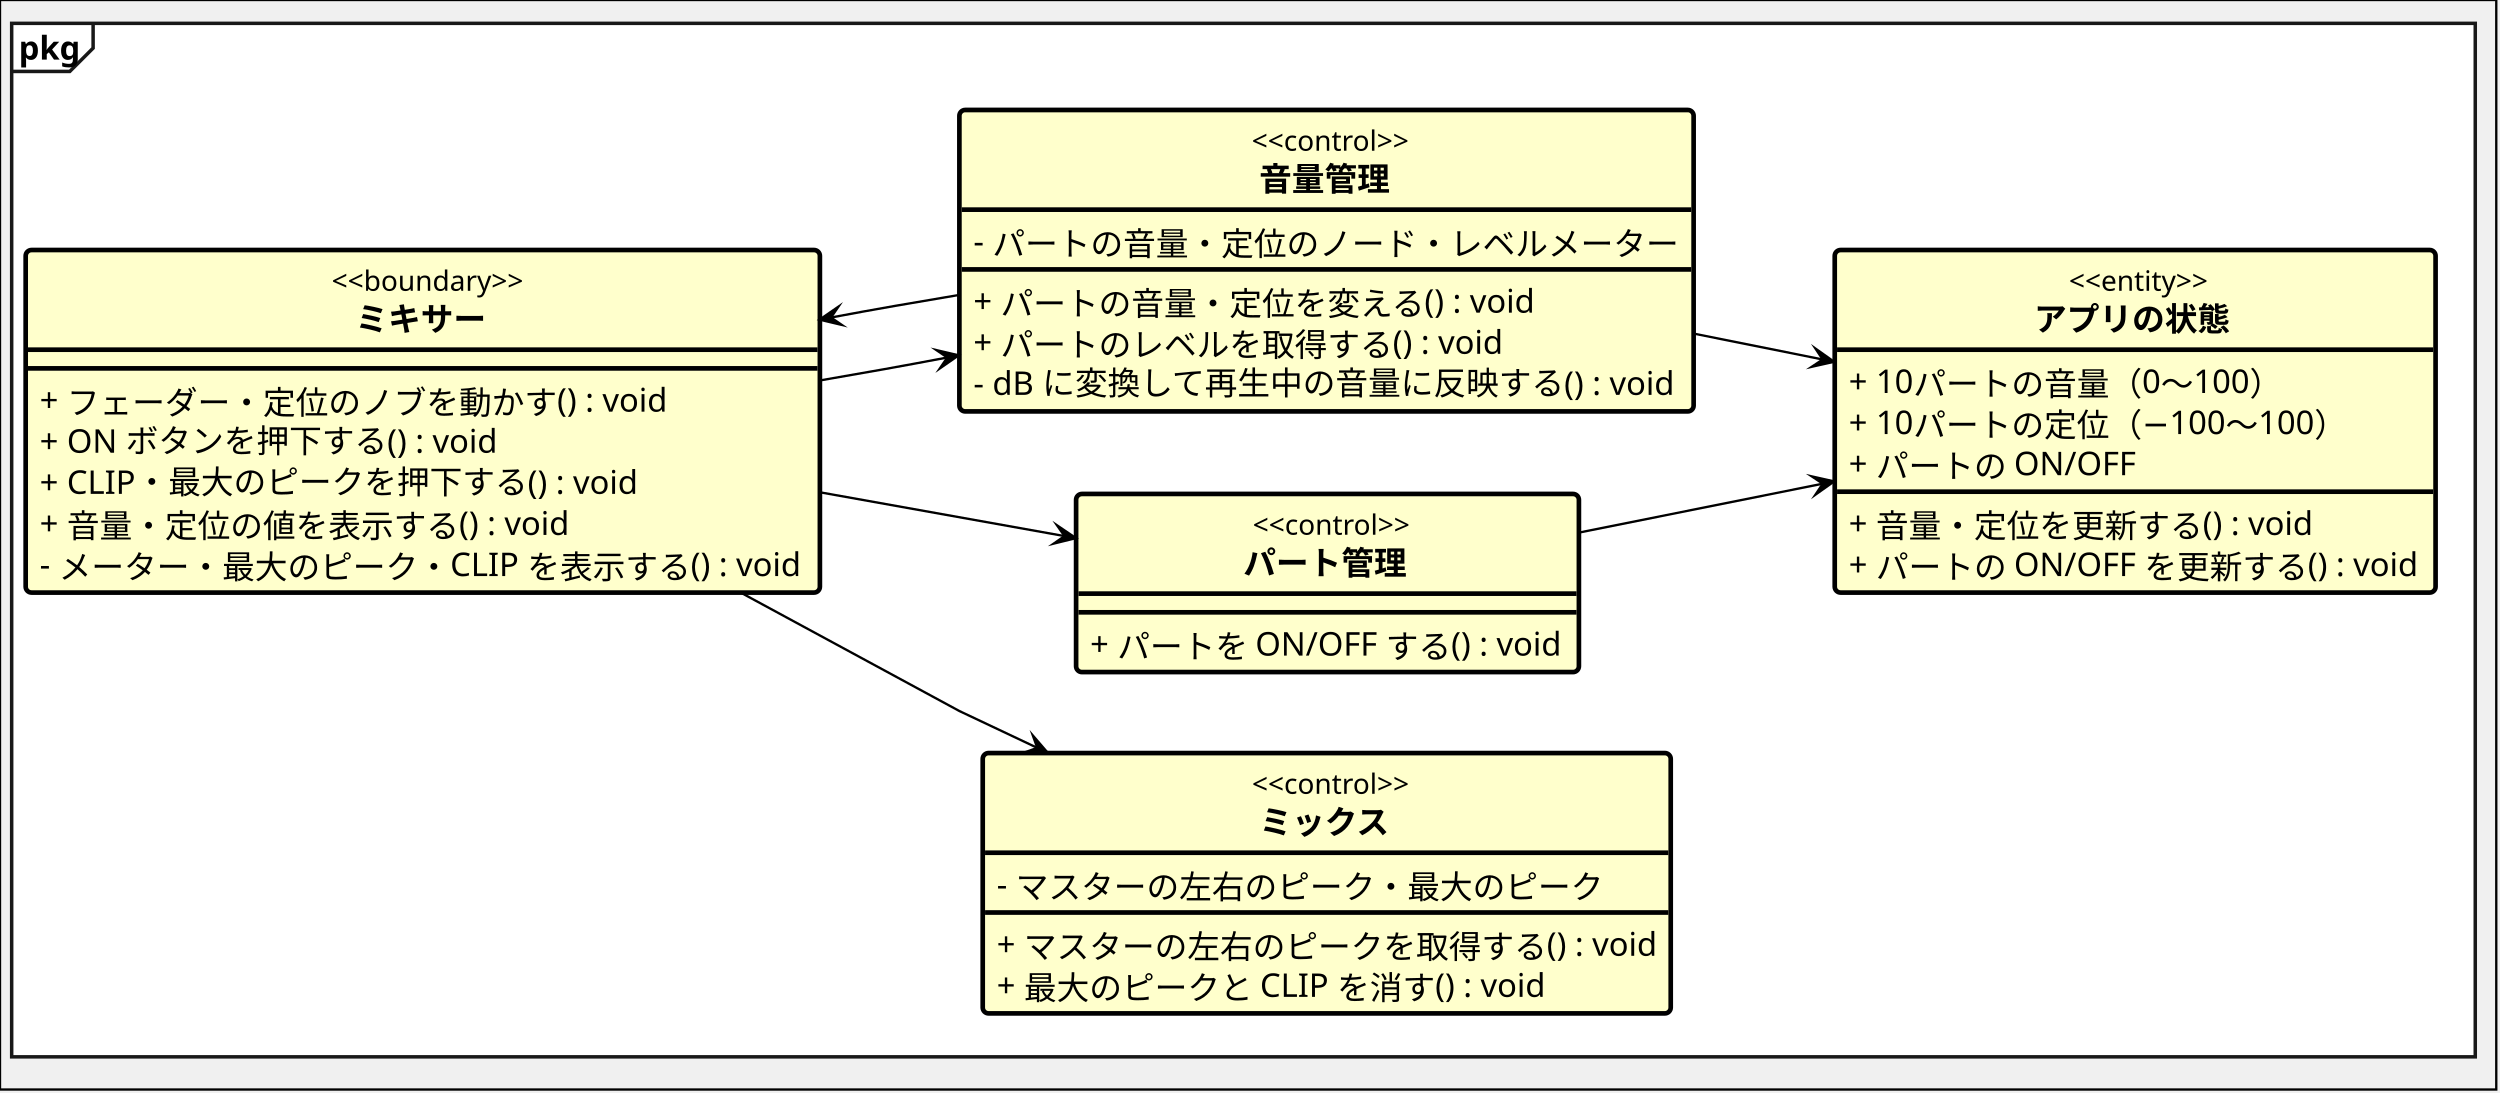
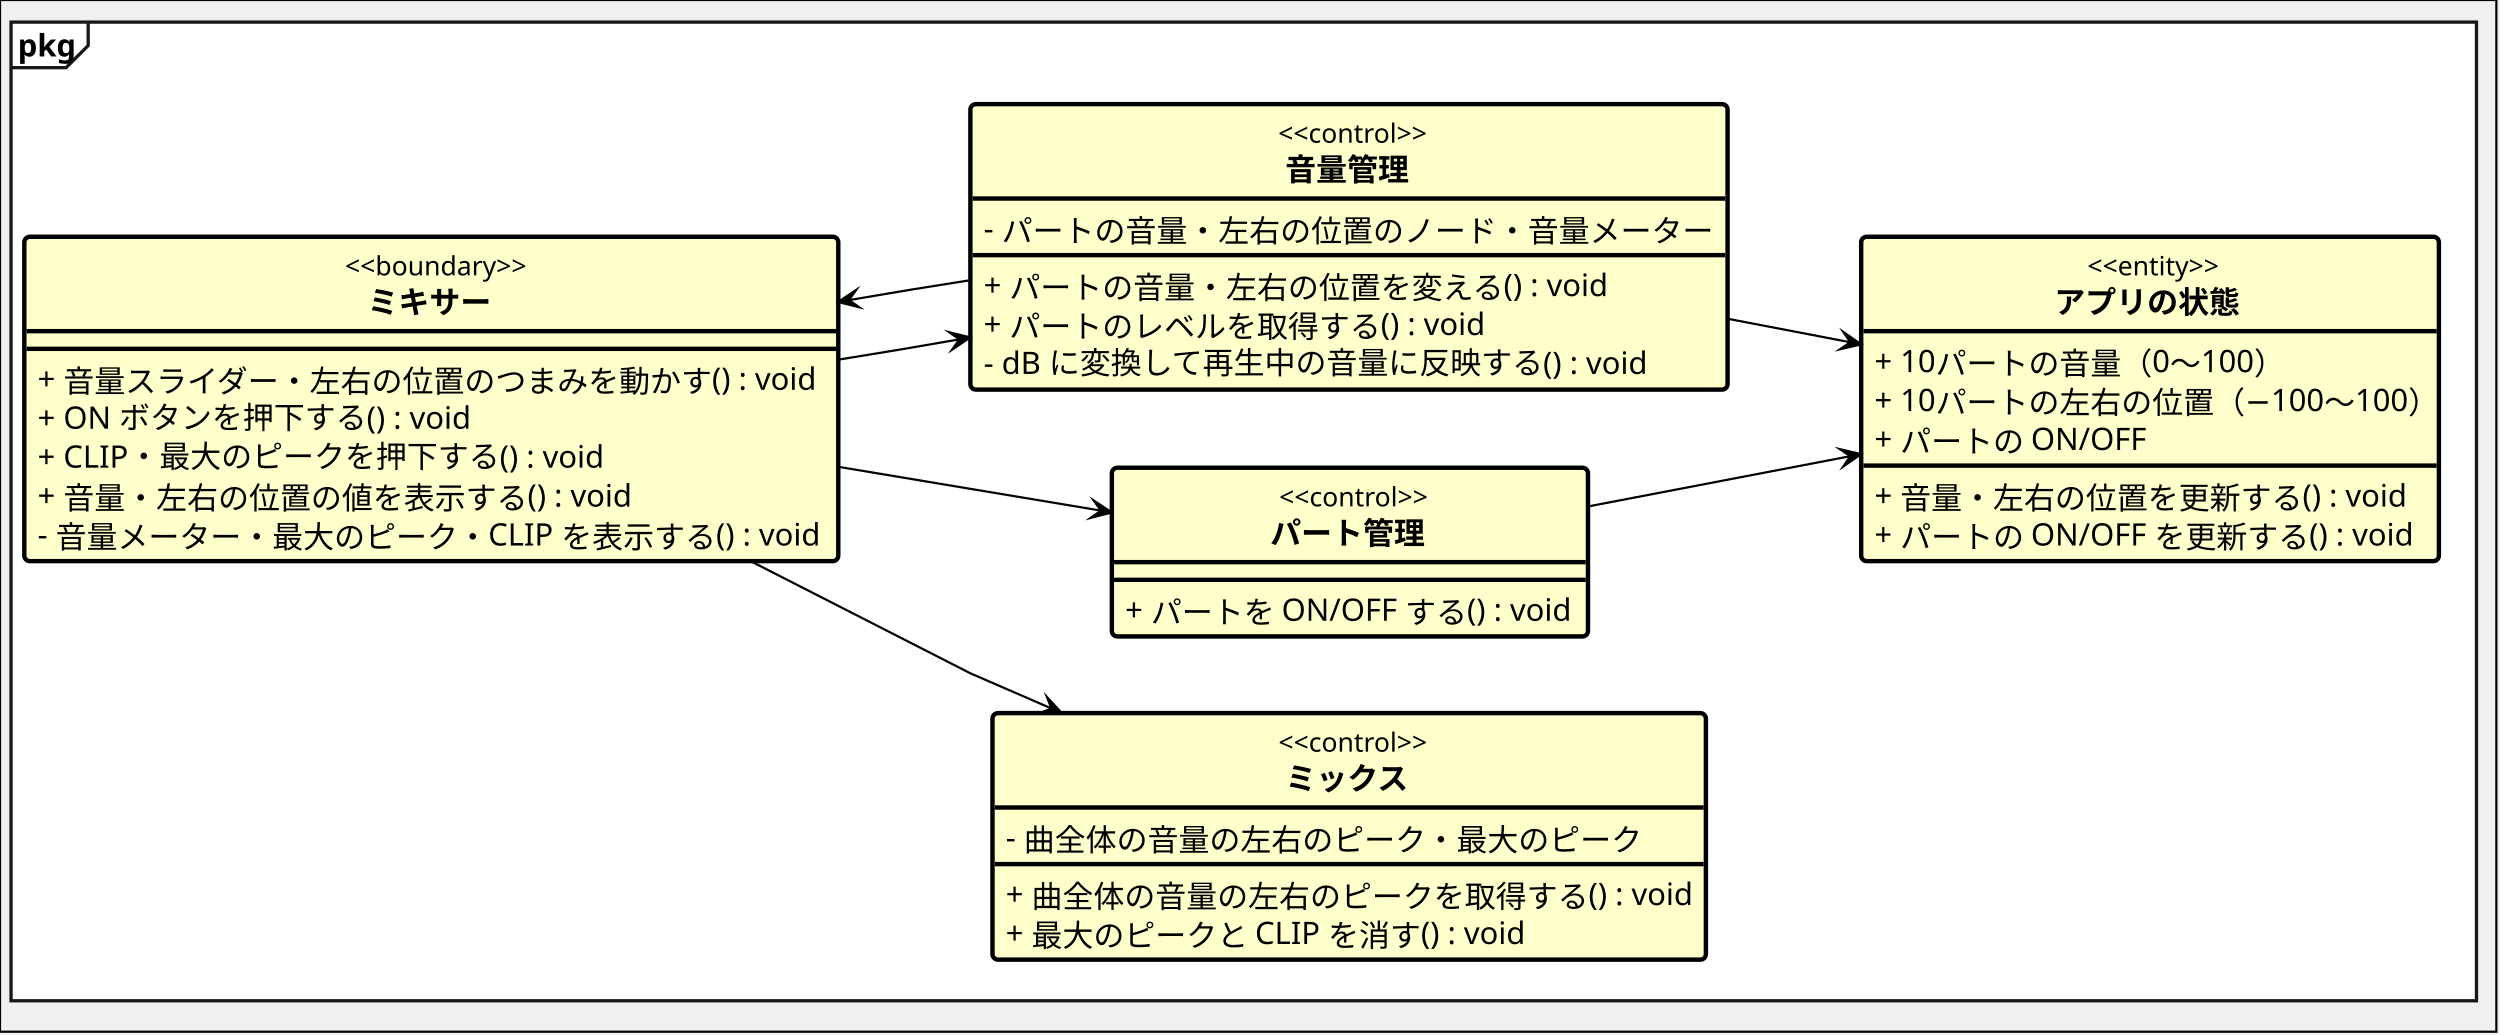
- <svg xmlns="http://www.w3.org/2000/svg" version="1.1" data-diagram-type="CLASS" style="width:1071px;height:468px;background:#FFFFFF;" width="1071px" height="468px" viewBox="0 0 1071 468" zoomAndPan="magnify" preserveAspectRatio="none" contentStyleType="text/css">
+ <svg xmlns="http://www.w3.org/2000/svg" version="1.1" data-diagram-type="CLASS" style="width:1131px;height:468px;background:#FFFFFF;" width="1131px" height="468px" viewBox="0 0 1131 468" zoomAndPan="magnify" preserveAspectRatio="none" contentStyleType="text/css">
  <defs />
  <g font-family="sans-serif" lengthAdjust="spacing">
-     <rect x="0" y="0" width="1069.403" height="466.75" fill="none" style="stroke:#000;stroke-width:1;" />
-     <rect x="5" y="10" width="1055.403" height="442.75" fill="#FFF" style="stroke:#181818;stroke-width:1.5;" />
+     <rect x="0" y="0" width="1129.354" height="466.75" fill="none" style="stroke:#000;stroke-width:1;" />
+     <rect x="5" y="10" width="1115.354" height="442.75" fill="#FFF" style="stroke:#181818;stroke-width:1.5;" />
    <path d="M39.89,10 L39.89,20.609 L29.89,30.609 L5,30.609" style="stroke:#181818;stroke-width:1.5;" fill="none" />
    <text x="8" y="25.533" fill="#000" font-size="14" textLength="24.89" font-weight="700">pkg</text>
    <g class="entity" data-qualified-name="B1" id="ent0001" data-source-line="4">
-       <rect x="11" y="107.109" width="340.241" height="146.75" fill="#FFC" style="stroke:#000;stroke-width:2;" rx="2.5" ry="2.5" />
-       <text x="142.085" y="124.566" fill="#000" font-size="12" textLength="78.07">&lt;&lt;boundary&gt;&gt;</text>
-       <text x="152.246" y="141.736" fill="#000" font-size="14" textLength="57.75" font-weight="700">ミキサー</text>
-       <line x1="12" y1="149.813" x2="350.241" y2="149.813" style="stroke:#000;stroke-width:2;" />
-       <line x1="12" y1="157.813" x2="350.241" y2="157.813" style="stroke:#000;stroke-width:2;" />
-       <text x="17" y="176.346" fill="#000" font-size="14" textLength="268.741">+ フェーダー・定位のノブを動かす() : void</text>
+       <rect x="11" y="107.109" width="368.241" height="146.75" fill="#FFC" style="stroke:#000;stroke-width:2;" rx="2.5" ry="2.5" />
+       <text x="156.085" y="124.566" fill="#000" font-size="12" textLength="78.07">&lt;&lt;boundary&gt;&gt;</text>
+       <text x="166.246" y="141.736" fill="#000" font-size="14" textLength="57.75" font-weight="700">ミキサー</text>
+       <line x1="12" y1="149.813" x2="378.241" y2="149.813" style="stroke:#000;stroke-width:2;" />
+       <line x1="12" y1="157.813" x2="378.241" y2="157.813" style="stroke:#000;stroke-width:2;" />
+       <text x="17" y="176.346" fill="#000" font-size="14" textLength="352.741">+ 音量スライダー・左右の位置のつまみを動かす() : void</text>
      <text x="17" y="193.955" fill="#000" font-size="14" textLength="195.631">+ ON ボタンを押下する() : void</text>
      <text x="17" y="211.564" fill="#000" font-size="14" textLength="257.865">+ CLIP・最大のピークを押下する() : void</text>
-       <text x="17" y="229.174" fill="#000" font-size="14" textLength="226.741">+ 音量・定位の値を表示する() : void</text>
-       <text x="17" y="246.783" fill="#000" font-size="14" textLength="328.241">- メーター・最大のピーク・CLIP を表示する() : void</text>
+       <text x="17" y="229.174" fill="#000" font-size="14" textLength="268.741">+ 音量・左右の位置の値を表示する() : void</text>
+       <text x="17" y="246.783" fill="#000" font-size="14" textLength="356.241">- 音量メーター・最大のピーク・CLIP を表示する() : void</text>
    </g>
    <g class="entity" data-qualified-name="C1" id="ent0002" data-source-line="11">
-       <rect x="411" y="47.109" width="314.552" height="129.141" fill="#FFC" style="stroke:#000;stroke-width:2;" rx="2.5" ry="2.5" />
-       <text x="536.251" y="64.566" fill="#000" font-size="12" textLength="64.049">&lt;&lt;control&gt;&gt;</text>
-       <text x="539.401" y="81.736" fill="#000" font-size="14" textLength="57.75" font-weight="700">音量管理</text>
-       <line x1="412" y1="89.813" x2="724.552" y2="89.813" style="stroke:#000;stroke-width:2;" />
-       <text x="417" y="108.346" fill="#000" font-size="14" textLength="302.552">- パートの音量・定位のノード・レベルメーター</text>
-       <line x1="412" y1="115.422" x2="724.552" y2="115.422" style="stroke:#000;stroke-width:2;" />
-       <text x="417" y="133.955" fill="#000" font-size="14" textLength="240.741">+ パートの音量・定位を変える() : void</text>
-       <text x="417" y="151.564" fill="#000" font-size="14" textLength="226.741">+ パートのレベルを取得する() : void</text>
-       <text x="417" y="169.174" fill="#000" font-size="14" textLength="300.241">- dB に変換して再生中の音量に反映する() : void</text>
+       <rect x="439" y="47.109" width="342.552" height="129.141" fill="#FFC" style="stroke:#000;stroke-width:2;" rx="2.5" ry="2.5" />
+       <text x="578.251" y="64.566" fill="#000" font-size="12" textLength="64.049">&lt;&lt;control&gt;&gt;</text>
+       <text x="581.401" y="81.736" fill="#000" font-size="14" textLength="57.75" font-weight="700">音量管理</text>
+       <line x1="440" y1="89.813" x2="780.552" y2="89.813" style="stroke:#000;stroke-width:2;" />
+       <text x="445" y="108.346" fill="#000" font-size="14" textLength="330.552">- パートの音量・左右の位置のノード・音量メーター</text>
+       <line x1="440" y1="115.422" x2="780.552" y2="115.422" style="stroke:#000;stroke-width:2;" />
+       <text x="445" y="133.955" fill="#000" font-size="14" textLength="282.741">+ パートの音量・左右の位置を変える() : void</text>
+       <text x="445" y="151.564" fill="#000" font-size="14" textLength="226.741">+ パートのレベルを取得する() : void</text>
+       <text x="445" y="169.174" fill="#000" font-size="14" textLength="300.241">- dB に変換して再生中の音量に反映する() : void</text>
    </g>
    <g class="entity" data-qualified-name="C2" id="ent0003" data-source-line="17">
-       <rect x="461" y="211.609" width="215.403" height="76.313" fill="#FFC" style="stroke:#000;stroke-width:2;" rx="2.5" ry="2.5" />
-       <text x="536.677" y="229.066" fill="#000" font-size="12" textLength="64.049">&lt;&lt;control&gt;&gt;</text>
-       <text x="532.608" y="246.236" fill="#000" font-size="14" textLength="72.188" font-weight="700">パート管理</text>
-       <line x1="462" y1="254.313" x2="675.403" y2="254.313" style="stroke:#000;stroke-width:2;" />
-       <line x1="462" y1="262.313" x2="675.403" y2="262.313" style="stroke:#000;stroke-width:2;" />
-       <text x="467" y="280.846" fill="#000" font-size="14" textLength="203.403">+ パートを ON/OFF する() : void</text>
+       <rect x="503" y="211.609" width="215.403" height="76.313" fill="#FFC" style="stroke:#000;stroke-width:2;" rx="2.5" ry="2.5" />
+       <text x="578.677" y="229.066" fill="#000" font-size="12" textLength="64.049">&lt;&lt;control&gt;&gt;</text>
+       <text x="574.608" y="246.236" fill="#000" font-size="14" textLength="72.188" font-weight="700">パート管理</text>
+       <line x1="504" y1="254.313" x2="717.403" y2="254.313" style="stroke:#000;stroke-width:2;" />
+       <line x1="504" y1="262.313" x2="717.403" y2="262.313" style="stroke:#000;stroke-width:2;" />
+       <text x="509" y="280.846" fill="#000" font-size="14" textLength="203.403">+ パートを ON/OFF する() : void</text>
    </g>
    <g class="entity" data-qualified-name="C3" id="ent0004" data-source-line="20">
-       <rect x="421" y="322.609" width="294.741" height="111.531" fill="#FFC" style="stroke:#000;stroke-width:2;" rx="2.5" ry="2.5" />
-       <text x="536.346" y="340.066" fill="#000" font-size="12" textLength="64.049">&lt;&lt;control&gt;&gt;</text>
-       <text x="539.496" y="357.236" fill="#000" font-size="14" textLength="57.75" font-weight="700">ミックス</text>
-       <line x1="422" y1="365.313" x2="714.741" y2="365.313" style="stroke:#000;stroke-width:2;" />
-       <text x="427" y="383.846" fill="#000" font-size="14" textLength="260.552">- マスターの左右のピーク・最大のピーク</text>
-       <line x1="422" y1="390.922" x2="714.741" y2="390.922" style="stroke:#000;stroke-width:2;" />
-       <text x="427" y="409.455" fill="#000" font-size="14" textLength="282.741">+ マスターの左右のピークを取得する() : void</text>
-       <text x="427" y="427.064" fill="#000" font-size="14" textLength="237.645">+ 最大のピークと CLIP を消す() : void</text>
+       <rect x="449" y="322.609" width="322.741" height="111.531" fill="#FFC" style="stroke:#000;stroke-width:2;" rx="2.5" ry="2.5" />
+       <text x="578.346" y="340.066" fill="#000" font-size="12" textLength="64.049">&lt;&lt;control&gt;&gt;</text>
+       <text x="581.496" y="357.236" fill="#000" font-size="14" textLength="57.75" font-weight="700">ミックス</text>
+       <line x1="450" y1="365.313" x2="770.741" y2="365.313" style="stroke:#000;stroke-width:2;" />
+       <text x="455" y="383.846" fill="#000" font-size="14" textLength="288.552">- 曲全体の音量の左右のピーク・最大のピーク</text>
+       <line x1="450" y1="390.922" x2="770.741" y2="390.922" style="stroke:#000;stroke-width:2;" />
+       <text x="455" y="409.455" fill="#000" font-size="14" textLength="310.741">+ 曲全体の音量の左右のピークを取得する() : void</text>
+       <text x="455" y="427.064" fill="#000" font-size="14" textLength="237.645">+ 最大のピークと CLIP を消す() : void</text>
    </g>
    <g class="entity" data-qualified-name="E1" id="ent0005" data-source-line="25">
-       <rect x="786" y="107.109" width="257.403" height="146.75" fill="#FFC" style="stroke:#000;stroke-width:2;" rx="2.5" ry="2.5" />
-       <text x="886.345" y="124.566" fill="#000" font-size="12" textLength="56.713">&lt;&lt;entity&gt;&gt;</text>
-       <text x="871.389" y="141.736" fill="#000" font-size="14" textLength="86.625" font-weight="700">アプリの状態</text>
-       <line x1="787" y1="149.813" x2="1042.403" y2="149.813" style="stroke:#000;stroke-width:2;" />
-       <text x="792" y="168.346" fill="#000" font-size="14" textLength="184.782">+ 10パートの音量（0〜100）</text>
-       <text x="792" y="185.955" fill="#000" font-size="14" textLength="207.354">+ 10パートの定位（−100〜100）</text>
-       <text x="792" y="203.564" fill="#000" font-size="14" textLength="124.838">+ パートの ON/OFF</text>
-       <line x1="787" y1="210.641" x2="1042.403" y2="210.641" style="stroke:#000;stroke-width:2;" />
-       <text x="792" y="229.174" fill="#000" font-size="14" textLength="198.741">+ 音量・定位を更新する() : void</text>
-       <text x="792" y="246.783" fill="#000" font-size="14" textLength="245.403">+ パートの ON/OFF を更新する() : void</text>
+       <rect x="842" y="107.109" width="261.354" height="146.75" fill="#FFC" style="stroke:#000;stroke-width:2;" rx="2.5" ry="2.5" />
+       <text x="944.321" y="124.566" fill="#000" font-size="12" textLength="56.713">&lt;&lt;entity&gt;&gt;</text>
+       <text x="929.365" y="141.736" fill="#000" font-size="14" textLength="86.625" font-weight="700">アプリの状態</text>
+       <line x1="843" y1="149.813" x2="1102.354" y2="149.813" style="stroke:#000;stroke-width:2;" />
+       <text x="848" y="168.346" fill="#000" font-size="14" textLength="184.782">+ 10パートの音量（0〜100）</text>
+       <text x="848" y="185.955" fill="#000" font-size="14" textLength="249.354">+ 10パートの左右の位置（−100〜100）</text>
+       <text x="848" y="203.564" fill="#000" font-size="14" textLength="124.838">+ パートの ON/OFF</text>
+       <line x1="843" y1="210.641" x2="1102.354" y2="210.641" style="stroke:#000;stroke-width:2;" />
+       <text x="848" y="229.174" fill="#000" font-size="14" textLength="240.741">+ 音量・左右の位置を更新する() : void</text>
+       <text x="848" y="246.783" fill="#000" font-size="14" textLength="245.403">+ パートの ON/OFF を更新する() : void</text>
    </g>
    <g class="link" data-entity-1="ent0001" data-entity-2="ent0002" id="lnk6" data-source-line="33" data-link-type="dependency">
-       <path d="M351.09,163.009 C370.91,159.609 386.168,156.895 405.808,153.155" style="stroke:#000;stroke-width:1;" fill="none" id="B1-to-C1" codeLine="33" />
-       <polygon points="410.72,152.219,401.131,149.974,405.808,153.155,402.627,157.832,410.72,152.219" fill="#000" style="stroke:#000;stroke-width:1;stroke-linejoin:miter;stroke-miterlimit:10;" />
+       <path d="M379.17,162.719 C399.05,159.529 414.296,156.999 434.006,153.519" style="stroke:#000;stroke-width:1;" fill="none" id="B1-to-C1" codeLine="33" />
+       <polygon points="438.93,152.649,429.372,150.275,434.006,153.519,430.763,158.153,438.93,152.649" fill="#000" style="stroke:#000;stroke-width:1;stroke-linejoin:miter;stroke-miterlimit:10;" />
    </g>
    <g class="link" data-entity-1="ent0002" data-entity-2="ent0001" id="lnk8" data-source-line="35" data-link-type="dependency">
-       <path d="M410.72,126.379 C391.08,129.669 375.825,132.309 356.005,136.019" style="stroke:#000;stroke-width:1;" fill="none" id="C1-to-B1" codeLine="35" />
-       <polygon points="351.09,136.939,360.672,139.215,356.005,136.019,359.2,131.352,351.09,136.939" fill="#000" style="stroke:#000;stroke-width:1;stroke-linejoin:miter;stroke-miterlimit:10;" />
+       <path d="M438.93,126.759 C419.22,129.839 403.976,132.314 384.096,135.764" style="stroke:#000;stroke-width:1;" fill="none" id="C1-to-B1" codeLine="35" />
+       <polygon points="379.17,136.619,388.721,139.022,384.096,135.764,387.354,131.139,379.17,136.619" fill="#000" style="stroke:#000;stroke-width:1;stroke-linejoin:miter;stroke-miterlimit:10;" />
    </g>
    <g class="link" data-entity-1="ent0002" data-entity-2="ent0005" id="lnk7" data-source-line="34" data-link-type="dependency">
-       <path d="M726.15,143.029 C746.1,147.029 761.428,150.105 780.848,154.005" style="stroke:#000;stroke-width:1;" fill="none" id="C1-to-E1" codeLine="34" />
-       <polygon points="785.75,154.989,777.714,149.296,780.848,154.005,776.139,157.139,785.75,154.989" fill="#000" style="stroke:#000;stroke-width:1;stroke-linejoin:miter;stroke-miterlimit:10;" />
+       <path d="M782.01,144.289 C802.18,148.159 817.61,151.106 837.08,154.846" style="stroke:#000;stroke-width:1;" fill="none" id="C1-to-E1" codeLine="34" />
+       <polygon points="841.99,155.789,833.906,150.163,837.08,154.846,832.397,158.02,841.99,155.789" fill="#000" style="stroke:#000;stroke-width:1;stroke-linejoin:miter;stroke-miterlimit:10;" />
    </g>
    <g class="link" data-entity-1="ent0001" data-entity-2="ent0003" id="lnk9" data-source-line="36" data-link-type="dependency">
-       <path d="M351.09,210.869 C388.41,217.559 422.018,223.568 456.028,229.658" style="stroke:#000;stroke-width:1;" fill="none" id="B1-to-C2" codeLine="36" />
-       <polygon points="460.95,230.539,452.796,225.016,456.028,229.658,451.386,232.89,460.95,230.539" fill="#000" style="stroke:#000;stroke-width:1;stroke-linejoin:miter;stroke-miterlimit:10;" />
+       <path d="M379.17,211.179 C421.51,218.239 460.258,224.707 498.048,231.007" style="stroke:#000;stroke-width:1;" fill="none" id="B1-to-C2" codeLine="36" />
+       <polygon points="502.98,231.829,494.76,226.404,498.048,231.007,493.445,234.295,502.98,231.829" fill="#000" style="stroke:#000;stroke-width:1;stroke-linejoin:miter;stroke-miterlimit:10;" />
    </g>
    <g class="link" data-entity-1="ent0003" data-entity-2="ent0005" id="lnk10" data-source-line="37" data-link-type="dependency">
-       <path d="M676.46,228.159 C711.07,221.209 744.908,214.422 780.868,207.212" style="stroke:#000;stroke-width:1;" fill="none" id="C2-to-E1" codeLine="37" />
-       <polygon points="785.77,206.229,776.159,204.077,780.868,207.212,777.732,211.921,785.77,206.229" fill="#000" style="stroke:#000;stroke-width:1;stroke-linejoin:miter;stroke-miterlimit:10;" />
+       <path d="M718.05,229.189 C756.93,221.739 796.409,214.17 837.059,206.38" style="stroke:#000;stroke-width:1;" fill="none" id="C2-to-E1" codeLine="37" />
+       <polygon points="841.97,205.439,832.378,203.205,837.059,206.38,833.884,211.062,841.97,205.439" fill="#000" style="stroke:#000;stroke-width:1;stroke-linejoin:miter;stroke-miterlimit:10;" />
    </g>
    <g class="link" data-entity-1="ent0001" data-entity-2="ent0004" id="lnk11" data-source-line="38" data-link-type="dependency">
-       <path d="M317.86,254.169 C367.17,280.879 411,304.609 411,304.609 C411,304.609 422.54,310.062 444.36,320.382" style="stroke:#000;stroke-width:1;" fill="none" id="B1-to-C3" codeLine="38" />
-       <polygon points="448.88,322.519,442.454,315.055,444.36,320.382,439.034,322.287,448.88,322.519" fill="#000" style="stroke:#000;stroke-width:1;stroke-linejoin:miter;stroke-miterlimit:10;" />
+       <path d="M340.16,254.169 C392.49,280.879 439,304.609 439,304.609 C439,304.609 451.903,310.209 475.683,320.529" style="stroke:#000;stroke-width:1;" fill="none" id="B1-to-C3" codeLine="38" />
+       <polygon points="480.27,322.519,473.606,315.267,475.683,320.529,470.422,322.606,480.27,322.519" fill="#000" style="stroke:#000;stroke-width:1;stroke-linejoin:miter;stroke-miterlimit:10;" />
    </g>
  </g>
</svg>
